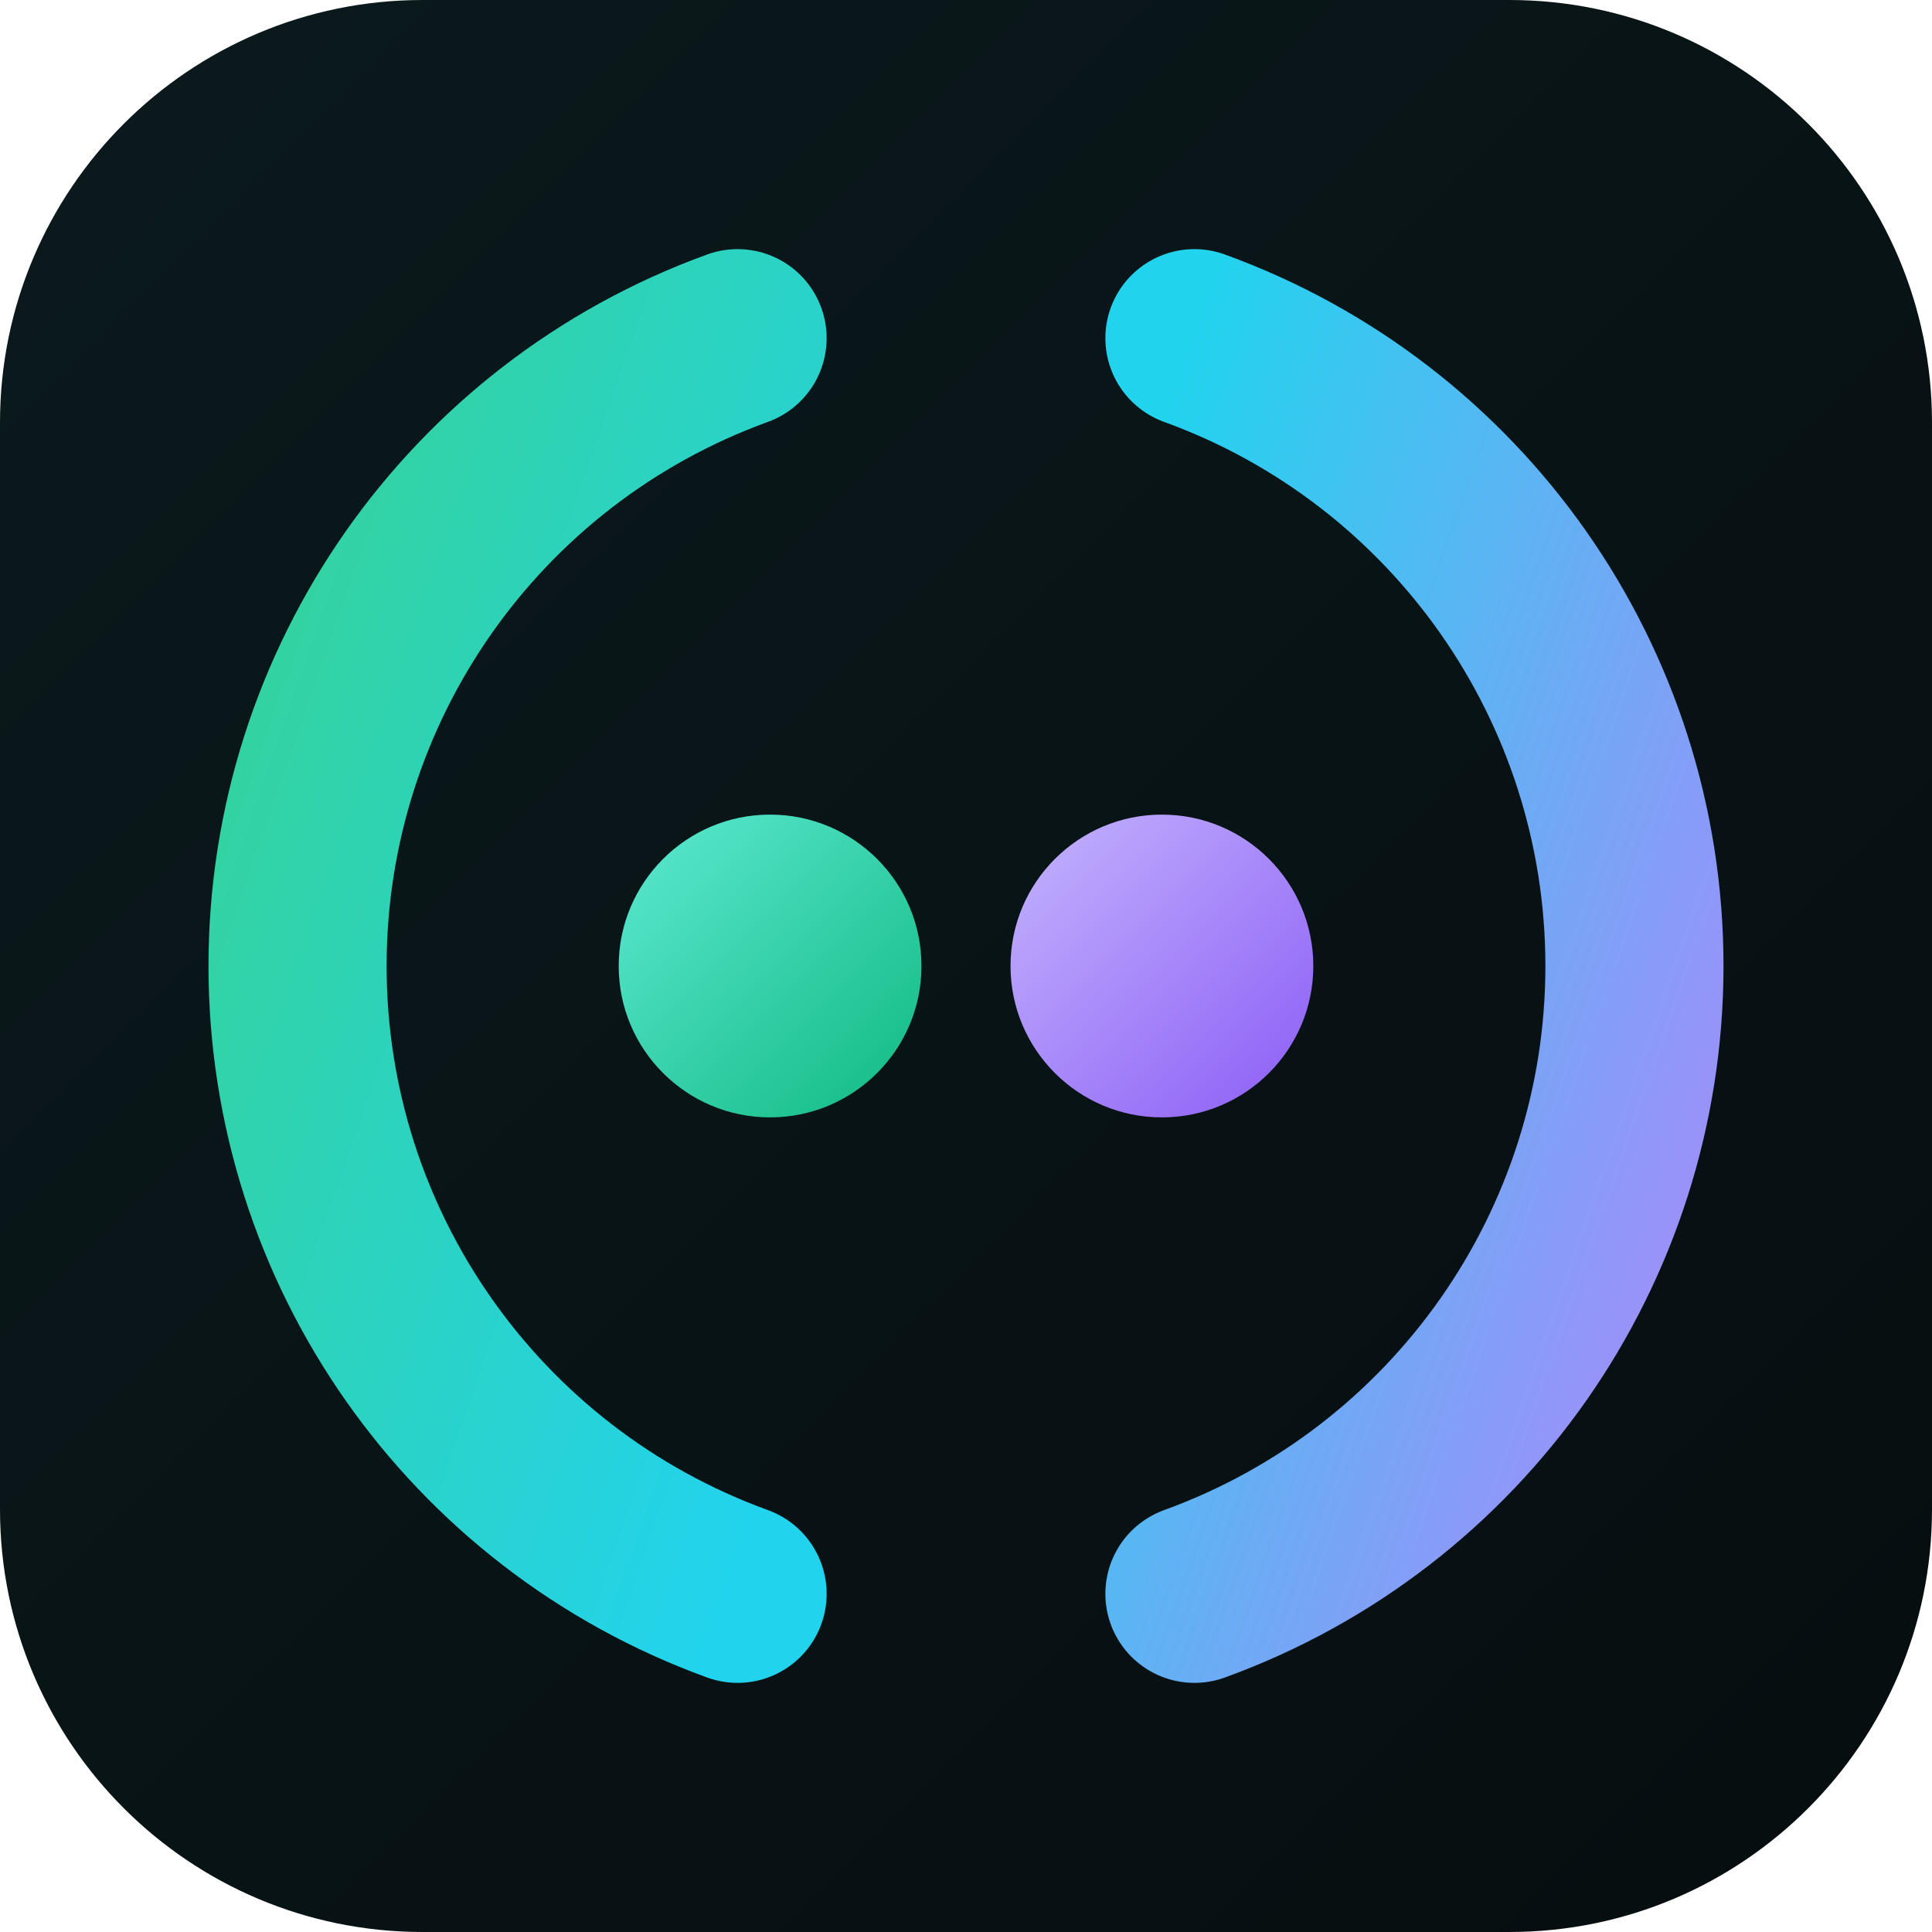
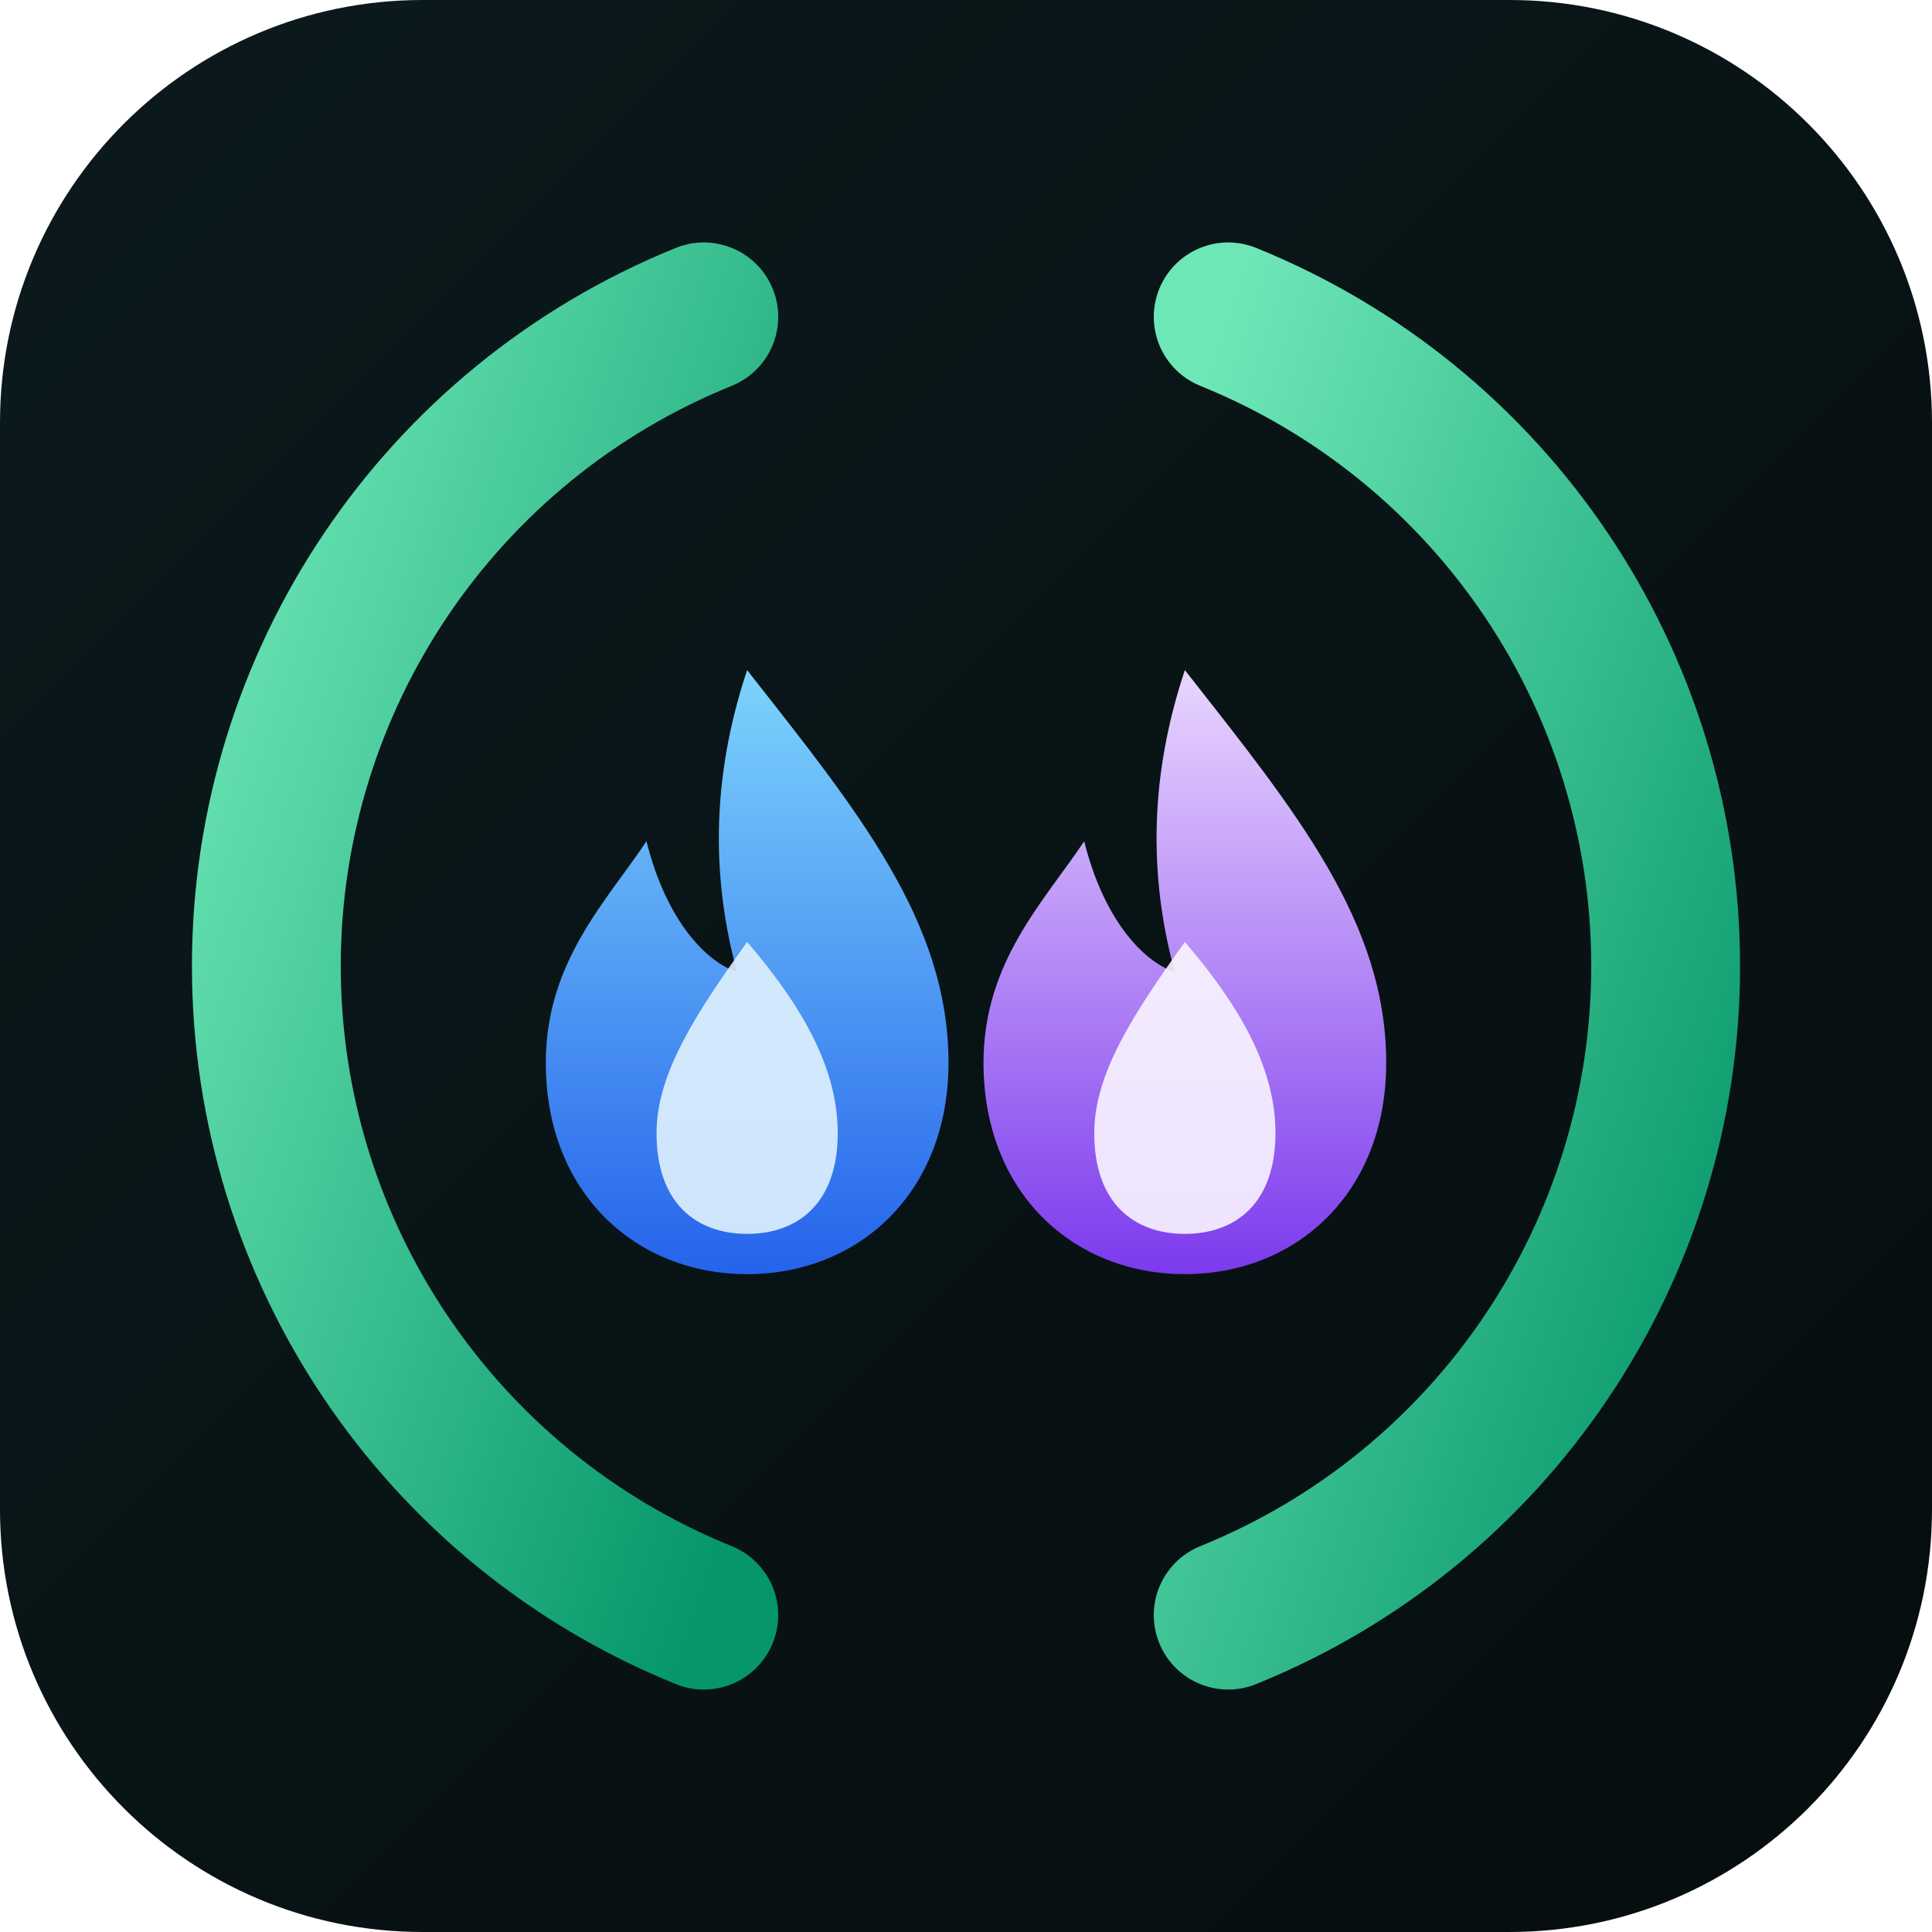
<svg xmlns="http://www.w3.org/2000/svg" viewBox="0 0 512 512">
  <defs>
    <linearGradient id="bg" x1="0" y1="0" x2="1" y2="1">
      <stop offset="0" stop-color="#0b1a1d" />
      <stop offset="1" stop-color="#060d0f" />
    </linearGradient>
-     <linearGradient id="L" x1="0" y1="0" x2="1" y2="1">
+     <linearGradient id="em" x1="0" y1="0" x2="1" y2="1">
+       <stop offset="0" stop-color="#6ee7b7" />
+       <stop offset="1" stop-color="#059669" />
+     </linearGradient>
+     <linearGradient id="blue" x1="0" y1="0" x2="0" y2="1">
+       <stop offset="0" stop-color="#7dd3fc" />
+       <stop offset="1" stop-color="#2563eb" />
+     </linearGradient>
+     <linearGradient id="vio" x1="0" y1="0" x2="0" y2="1">
+       <stop offset="0" stop-color="#e9d5ff" />
+       <stop offset="1" stop-color="#7c3aed" />
+     </linearGradient>
+     <linearGradient id="ruby" x1="0" y1="0" x2="0" y2="1">
+       <stop offset="0" stop-color="#fda4af" />
+       <stop offset="1" stop-color="#be123c" />
+     </linearGradient>
+     <linearGradient id="ind" x1="0" y1="0" x2="0" y2="1">
+       <stop offset="0" stop-color="#a5b4fc" />
+       <stop offset="1" stop-color="#4338ca" />
+     </linearGradient>
+     <linearGradient id="aur" x1="0" y1="0" x2="1" y2="1">
      <stop offset="0" stop-color="#34d399" />
-       <stop offset="1" stop-color="#22d3ee" />
+       <stop offset="0.35" stop-color="#22d3ee" />
+       <stop offset="0.65" stop-color="#6366f1" />
+       <stop offset="1" stop-color="#c084fc" />
    </linearGradient>
-     <linearGradient id="R" x1="0" y1="0" x2="1" y2="1">
-       <stop offset="0" stop-color="#22d3ee" />
-       <stop offset="1" stop-color="#a78bfa" />
+     <linearGradient id="aur2" x1="0" y1="0" x2="0" y2="1">
+       <stop offset="0" stop-color="#c084fc" />
+       <stop offset="0.5" stop-color="#e11d48" />
+       <stop offset="1" stop-color="#fbbf24" />
    </linearGradient>
-     <linearGradient id="dl" x1="0" y1="0" x2="1" y2="1">
-       <stop offset="0" stop-color="#5eead4" />
-       <stop offset="1" stop-color="#10b981" />
-     </linearGradient>
-     <linearGradient id="dr" x1="0" y1="0" x2="1" y2="1">
-       <stop offset="0" stop-color="#c4b5fd" />
-       <stop offset="1" stop-color="#8b5cf6" />
+     <linearGradient id="gold" x1="0" y1="0" x2="1" y2="1">
+       <stop offset="0" stop-color="#fff7d6" />
+       <stop offset="1" stop-color="#f5c542" />
    </linearGradient>
  </defs>
  <rect width="512" height="512" rx="112" fill="url(#bg)" />
-   <g transform="translate(256 256) scale(1.18) translate(-256 -256)">
-     <g fill="none" stroke-width="40" stroke-linecap="round">
-       <path d="M204.7 397.0 A150 150 0 0 1 204.7 115.0" stroke="url(#L)" />
-       <path d="M307.3 115.0 A150 150 0 0 1 307.3 397.0" stroke="url(#R)" />
+   <g transform="translate(256 256) scale(1.16) translate(-256 -256)">
+     <g fill="none" stroke="url(#em)" stroke-width="34" stroke-linecap="round">
+       <path d="M196.1 404.3 A160 160 0 0 1 196.1 107.7" />
+       <path d="M315.9 107.7 A160 160 0 0 1 315.9 404.3" />
    </g>
    <g>
-       <circle cx="212" cy="256" r="34" fill="url(#dl)" />
-       <circle cx="300" cy="256" r="34" fill="url(#dr)" />
+       <g transform="translate(206 262) scale(1.15)">
+         <path d="M0 -64 C22 -36 40 -14 40 14 C40 40 22 56 0 56 C-22 56 -40 40 -40 14 C-40 -6 -28 -18 -20 -30 C-16 -14 -8 -6 -2 -4 C-8 -26 -6 -46 0 -64Z" fill="url(#blue)" />
+         <path d="M0 -10 C12 4 18 16 18 28 C18 42 10 48 0 48 C-10 48 -18 42 -18 28 C-18 16 -10 4 0 -10Z" fill="#e0f2fe" opacity=".9" />
+       </g>
+       <g transform="translate(306 262) scale(1.15)">
+         <path d="M0 -64 C22 -36 40 -14 40 14 C40 40 22 56 0 56 C-22 56 -40 40 -40 14 C-40 -6 -28 -18 -20 -30 C-16 -14 -8 -6 -2 -4 C-8 -26 -6 -46 0 -64Z" fill="url(#vio)" />
+         <path d="M0 -10 C12 4 18 16 18 28 C18 42 10 48 0 48 C-10 48 -18 42 -18 28 C-18 16 -10 4 0 -10Z" fill="#faf5ff" opacity=".9" />
+       </g>
    </g>
  </g>
</svg>
